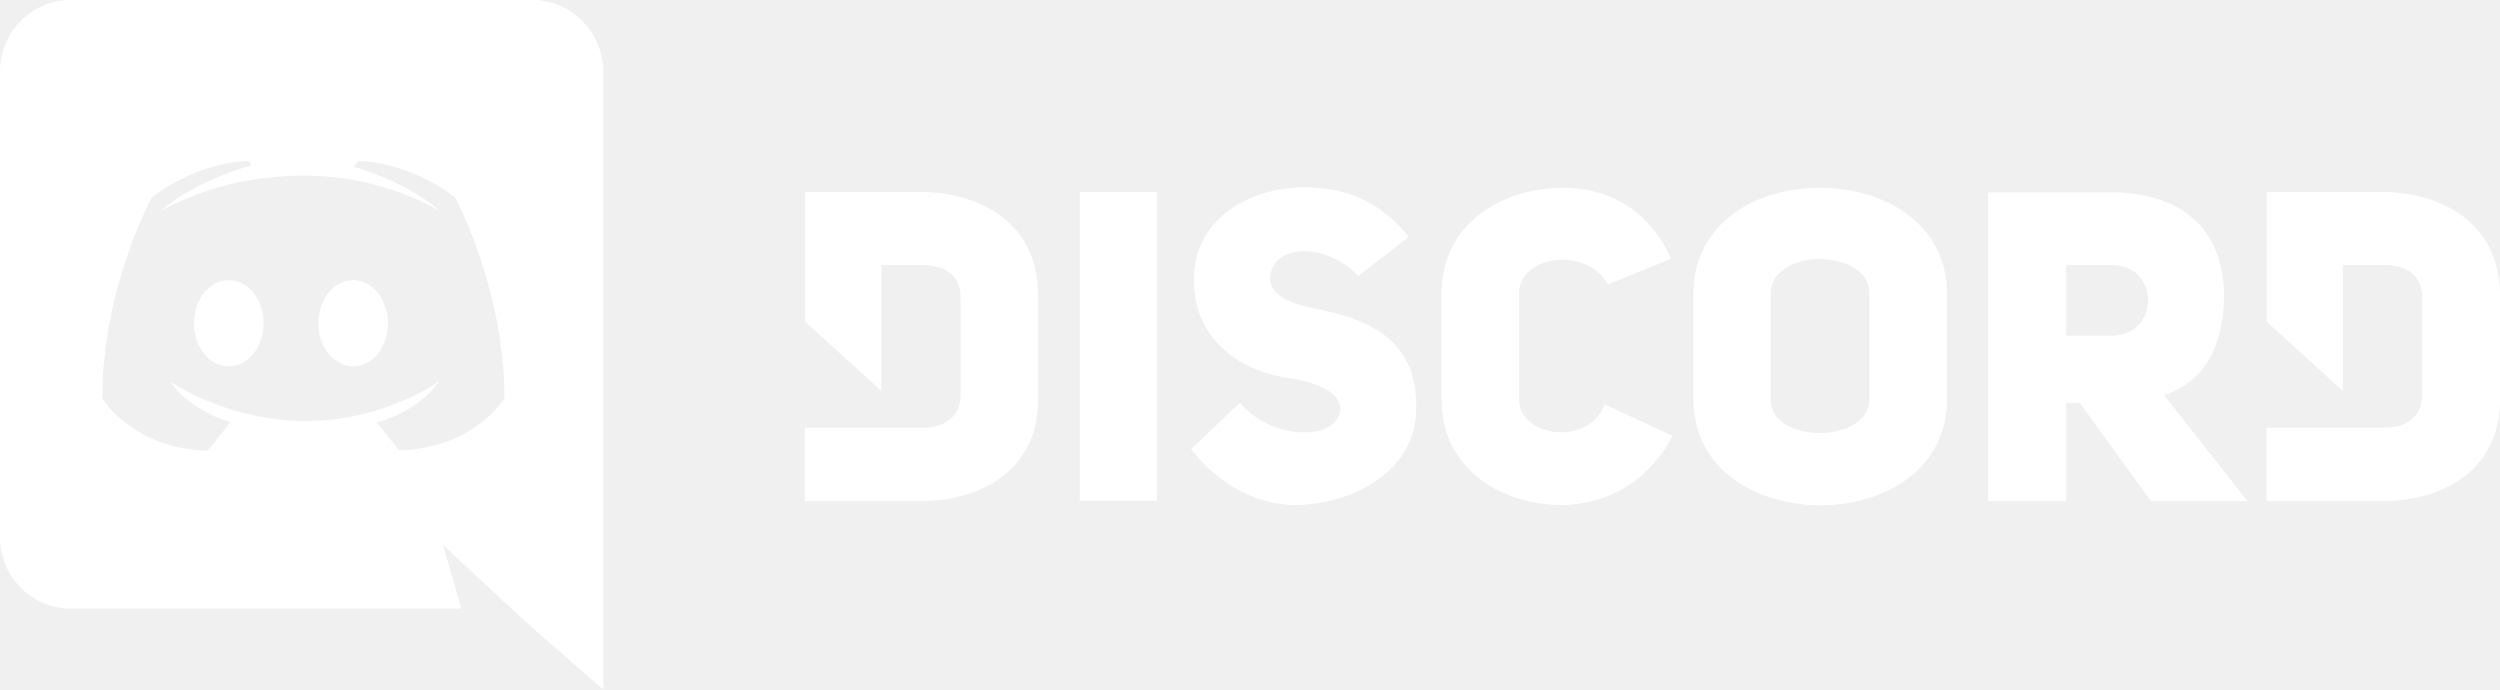
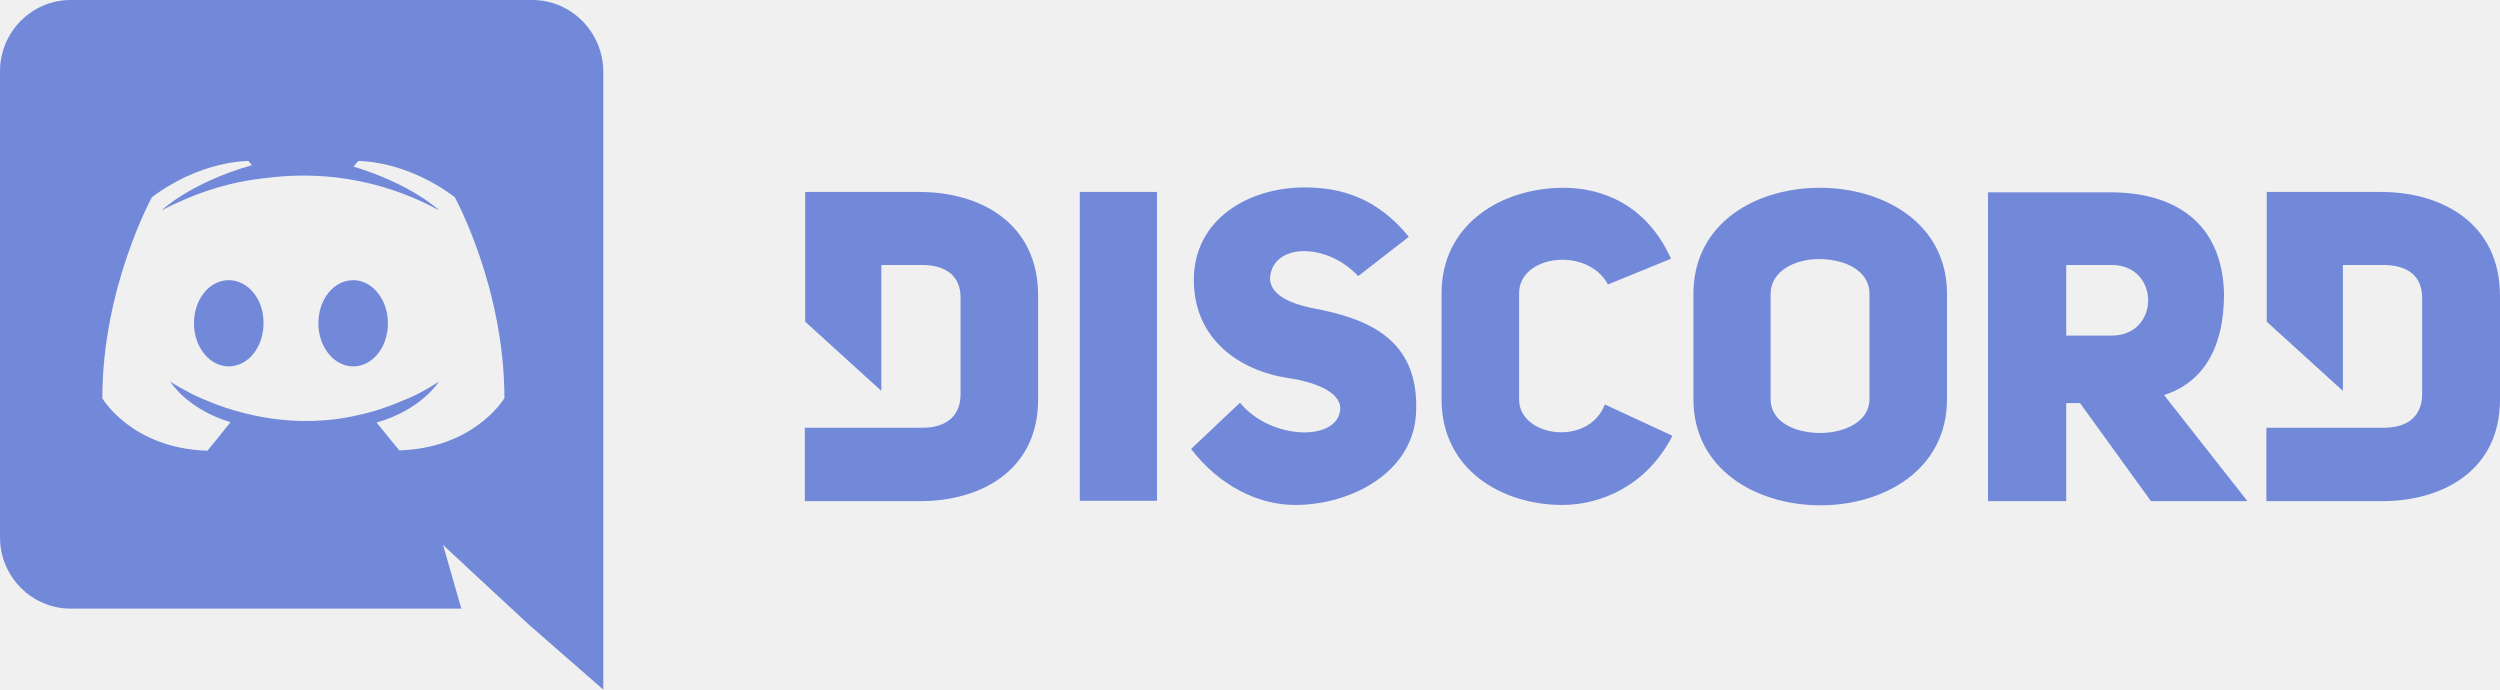
<svg xmlns="http://www.w3.org/2000/svg" width="116" height="32" viewBox="0 0 116 32" fill="none">
-   <path fill-rule="evenodd" clip-rule="evenodd" d="M3.277 0H24.7C26.506 0 27.977 1.485 27.993 3.308V32L24.54 28.982L22.605 27.191L20.559 25.287L21.406 28.24H3.277C1.471 28.24 0 26.755 0 24.932V3.308C0 1.485 1.471 0 3.277 0ZM17.474 19.607C17.953 20.204 18.529 20.898 18.529 20.898C21.876 20.791 23.257 18.699 23.393 18.493C23.401 18.482 23.405 18.477 23.405 18.477C23.405 13.329 21.102 9.15 21.102 9.15C18.816 7.423 16.626 7.471 16.626 7.471L16.402 7.73C19.12 8.553 20.383 9.763 20.383 9.763C18.721 8.859 17.09 8.407 15.571 8.23C14.42 8.101 13.317 8.133 12.342 8.262C12.246 8.262 12.166 8.278 12.07 8.294C11.511 8.359 10.152 8.553 8.441 9.311C7.849 9.569 7.498 9.763 7.498 9.763C7.498 9.763 8.809 8.488 11.686 7.665L11.527 7.471C11.527 7.471 9.352 7.423 7.05 9.15C7.05 9.15 4.748 13.329 4.748 18.477C4.748 18.477 6.091 20.801 9.624 20.914C9.624 20.914 9.781 20.726 9.998 20.46C10.203 20.209 10.462 19.888 10.695 19.59C8.665 18.977 7.897 17.703 7.897 17.703C7.897 17.703 8.057 17.815 8.345 17.977C8.354 17.977 8.364 17.982 8.376 17.99C8.385 17.996 8.396 18.002 8.409 18.009C8.457 18.041 8.505 18.058 8.553 18.09C8.953 18.316 9.352 18.493 9.72 18.638C10.375 18.913 11.159 19.155 12.07 19.332C13.269 19.558 14.676 19.639 16.211 19.348C16.962 19.203 17.729 18.994 18.529 18.654C19.088 18.445 19.712 18.138 20.367 17.703C20.367 17.703 19.568 19.01 17.474 19.607ZM37.361 8.907H42.669C45.514 8.907 48.184 10.375 48.168 13.732V18.541C48.168 21.833 45.498 23.269 42.653 23.253H37.345V19.848H42.781C44.012 19.848 44.571 19.218 44.571 18.282V13.812C44.571 12.877 43.98 12.296 42.781 12.296H40.894V18.137L37.361 14.926V8.907ZM70.486 13.603V18.541C70.486 20.267 73.699 20.751 74.466 18.767L77.6 20.219C76.417 22.543 74.275 23.43 72.484 23.43C69.702 23.43 66.889 21.8 66.889 18.541V13.603C66.889 10.375 69.702 8.713 72.548 8.713C74.29 8.713 76.385 9.455 77.536 12.005L74.61 13.199C73.651 11.424 70.486 11.828 70.486 13.603ZM58.927 12.941C58.975 13.635 59.711 14.038 60.814 14.28C63.34 14.748 65.865 15.636 65.706 19.138C65.594 21.913 62.7 23.43 60.094 23.43C58.4 23.43 56.593 22.559 55.266 20.832L57.536 18.686C58.959 20.429 62.093 20.509 62.188 18.976C62.221 18.169 60.926 17.701 59.758 17.54C57.472 17.185 55.394 15.717 55.394 12.989C55.394 10.181 57.92 8.697 60.526 8.697C62.236 8.697 63.899 9.181 65.37 10.988L63.02 12.812C61.533 11.214 58.991 11.279 58.927 12.941ZM53.684 23.236H50.102V8.907H53.684V23.236ZM105.177 8.907H110.485C113.33 8.907 116 10.375 116 13.732V18.541C116 21.833 113.33 23.269 110.485 23.253H105.161V19.848H110.596C111.827 19.848 112.387 19.218 112.387 18.282V13.812C112.387 12.877 111.795 12.296 110.596 12.296H108.71V18.137L105.177 14.926V8.907ZM78.575 13.635C78.575 10.327 81.501 8.713 84.442 8.713C87.384 8.713 90.341 10.343 90.341 13.635V18.524C90.341 21.8 87.416 23.446 84.474 23.446C81.516 23.446 78.575 21.8 78.575 18.524V13.635ZM84.458 20.09C85.593 20.09 86.744 19.557 86.744 18.524V13.635C86.744 12.521 85.561 12.021 84.394 12.021C83.275 12.021 82.156 12.586 82.156 13.635V18.524C82.156 19.59 83.307 20.09 84.458 20.09ZM97.919 8.923C100.845 8.923 103.115 10.278 103.195 13.635C103.195 16.281 102.123 17.782 100.413 18.331L104.282 23.253H99.805L96.512 18.702H95.873V23.253H92.244V8.923H97.919ZM95.873 15.571H97.983C100.237 15.571 100.237 12.296 97.983 12.296H95.873V15.571ZM14.773 15C14.773 13.891 15.485 13 16.387 13C17.272 13 18 13.891 18 15C18 16.109 17.288 17 16.387 17C15.501 17 14.773 16.109 14.773 15ZM9 15C9 13.891 9.712 13 10.613 13C11.515 13 12.243 13.891 12.227 15C12.227 16.109 11.515 17 10.613 17C9.728 17 9 16.109 9 15Z" fill="white" />
+   <path fill-rule="evenodd" clip-rule="evenodd" d="M3.277 0H24.7C26.506 0 27.977 1.485 27.993 3.308V32L24.54 28.982L22.605 27.191L20.559 25.287L21.406 28.24H3.277C1.471 28.24 0 26.755 0 24.932V3.308C0 1.485 1.471 0 3.277 0ZM17.474 19.607C17.953 20.204 18.529 20.898 18.529 20.898C21.876 20.791 23.257 18.699 23.393 18.493C23.401 18.482 23.405 18.477 23.405 18.477C23.405 13.329 21.102 9.15 21.102 9.15C18.816 7.423 16.626 7.471 16.626 7.471L16.402 7.73C19.12 8.553 20.383 9.763 20.383 9.763C18.721 8.859 17.09 8.407 15.571 8.23C14.42 8.101 13.317 8.133 12.342 8.262C12.246 8.262 12.166 8.278 12.07 8.294C11.511 8.359 10.152 8.553 8.441 9.311C7.849 9.569 7.498 9.763 7.498 9.763C7.498 9.763 8.809 8.488 11.686 7.665L11.527 7.471C11.527 7.471 9.352 7.423 7.05 9.15C7.05 9.15 4.748 13.329 4.748 18.477C4.748 18.477 6.091 20.801 9.624 20.914C9.624 20.914 9.781 20.726 9.998 20.46C10.203 20.209 10.462 19.888 10.695 19.59C8.665 18.977 7.897 17.703 7.897 17.703C7.897 17.703 8.057 17.815 8.345 17.977C8.354 17.977 8.364 17.982 8.376 17.99C8.385 17.996 8.396 18.002 8.409 18.009C8.457 18.041 8.505 18.058 8.553 18.09C8.953 18.316 9.352 18.493 9.72 18.638C10.375 18.913 11.159 19.155 12.07 19.332C13.269 19.558 14.676 19.639 16.211 19.348C16.962 19.203 17.729 18.994 18.529 18.654C19.088 18.445 19.712 18.138 20.367 17.703C20.367 17.703 19.568 19.01 17.474 19.607ZM37.361 8.907H42.669C45.514 8.907 48.184 10.375 48.168 13.732V18.541C48.168 21.833 45.498 23.269 42.653 23.253H37.345V19.848H42.781C44.012 19.848 44.571 19.218 44.571 18.282V13.812C44.571 12.877 43.98 12.296 42.781 12.296H40.894V18.137L37.361 14.926V8.907ZM70.486 13.603V18.541C70.486 20.267 73.699 20.751 74.466 18.767L77.6 20.219C76.417 22.543 74.275 23.43 72.484 23.43C69.702 23.43 66.889 21.8 66.889 18.541V13.603C66.889 10.375 69.702 8.713 72.548 8.713C74.29 8.713 76.385 9.455 77.536 12.005L74.61 13.199C73.651 11.424 70.486 11.828 70.486 13.603ZM58.927 12.941C58.975 13.635 59.711 14.038 60.814 14.28C63.34 14.748 65.865 15.636 65.706 19.138C65.594 21.913 62.7 23.43 60.094 23.43C58.4 23.43 56.593 22.559 55.266 20.832L57.536 18.686C58.959 20.429 62.093 20.509 62.188 18.976C62.221 18.169 60.926 17.701 59.758 17.54C57.472 17.185 55.394 15.717 55.394 12.989C55.394 10.181 57.92 8.697 60.526 8.697C62.236 8.697 63.899 9.181 65.37 10.988L63.02 12.812C61.533 11.214 58.991 11.279 58.927 12.941ZM53.684 23.236H50.102V8.907H53.684V23.236ZM105.177 8.907H110.485C113.33 8.907 116 10.375 116 13.732V18.541C116 21.833 113.33 23.269 110.485 23.253H105.161V19.848H110.596C111.827 19.848 112.387 19.218 112.387 18.282V13.812C112.387 12.877 111.795 12.296 110.596 12.296H108.71V18.137L105.177 14.926V8.907ZM78.575 13.635C78.575 10.327 81.501 8.713 84.442 8.713C87.384 8.713 90.341 10.343 90.341 13.635V18.524C90.341 21.8 87.416 23.446 84.474 23.446C81.516 23.446 78.575 21.8 78.575 18.524V13.635ZM84.458 20.09C85.593 20.09 86.744 19.557 86.744 18.524V13.635C86.744 12.521 85.561 12.021 84.394 12.021C83.275 12.021 82.156 12.586 82.156 13.635V18.524C82.156 19.59 83.307 20.09 84.458 20.09ZM97.919 8.923C100.845 8.923 103.115 10.278 103.195 13.635C103.195 16.281 102.123 17.782 100.413 18.331L104.282 23.253H99.805L96.512 18.702H95.873V23.253H92.244V8.923H97.919ZM95.873 15.571H97.983C100.237 15.571 100.237 12.296 97.983 12.296H95.873V15.571ZM14.773 15C14.773 13.891 15.485 13 16.387 13C17.272 13 18 13.891 18 15C18 16.109 17.288 17 16.387 17C15.501 17 14.773 16.109 14.773 15ZM9 15C9 13.891 9.712 13 10.613 13C11.515 13 12.243 13.891 12.227 15C12.227 16.109 11.515 17 10.613 17C9.728 17 9 16.109 9 15Z" fill="#7289da" />
</svg>
